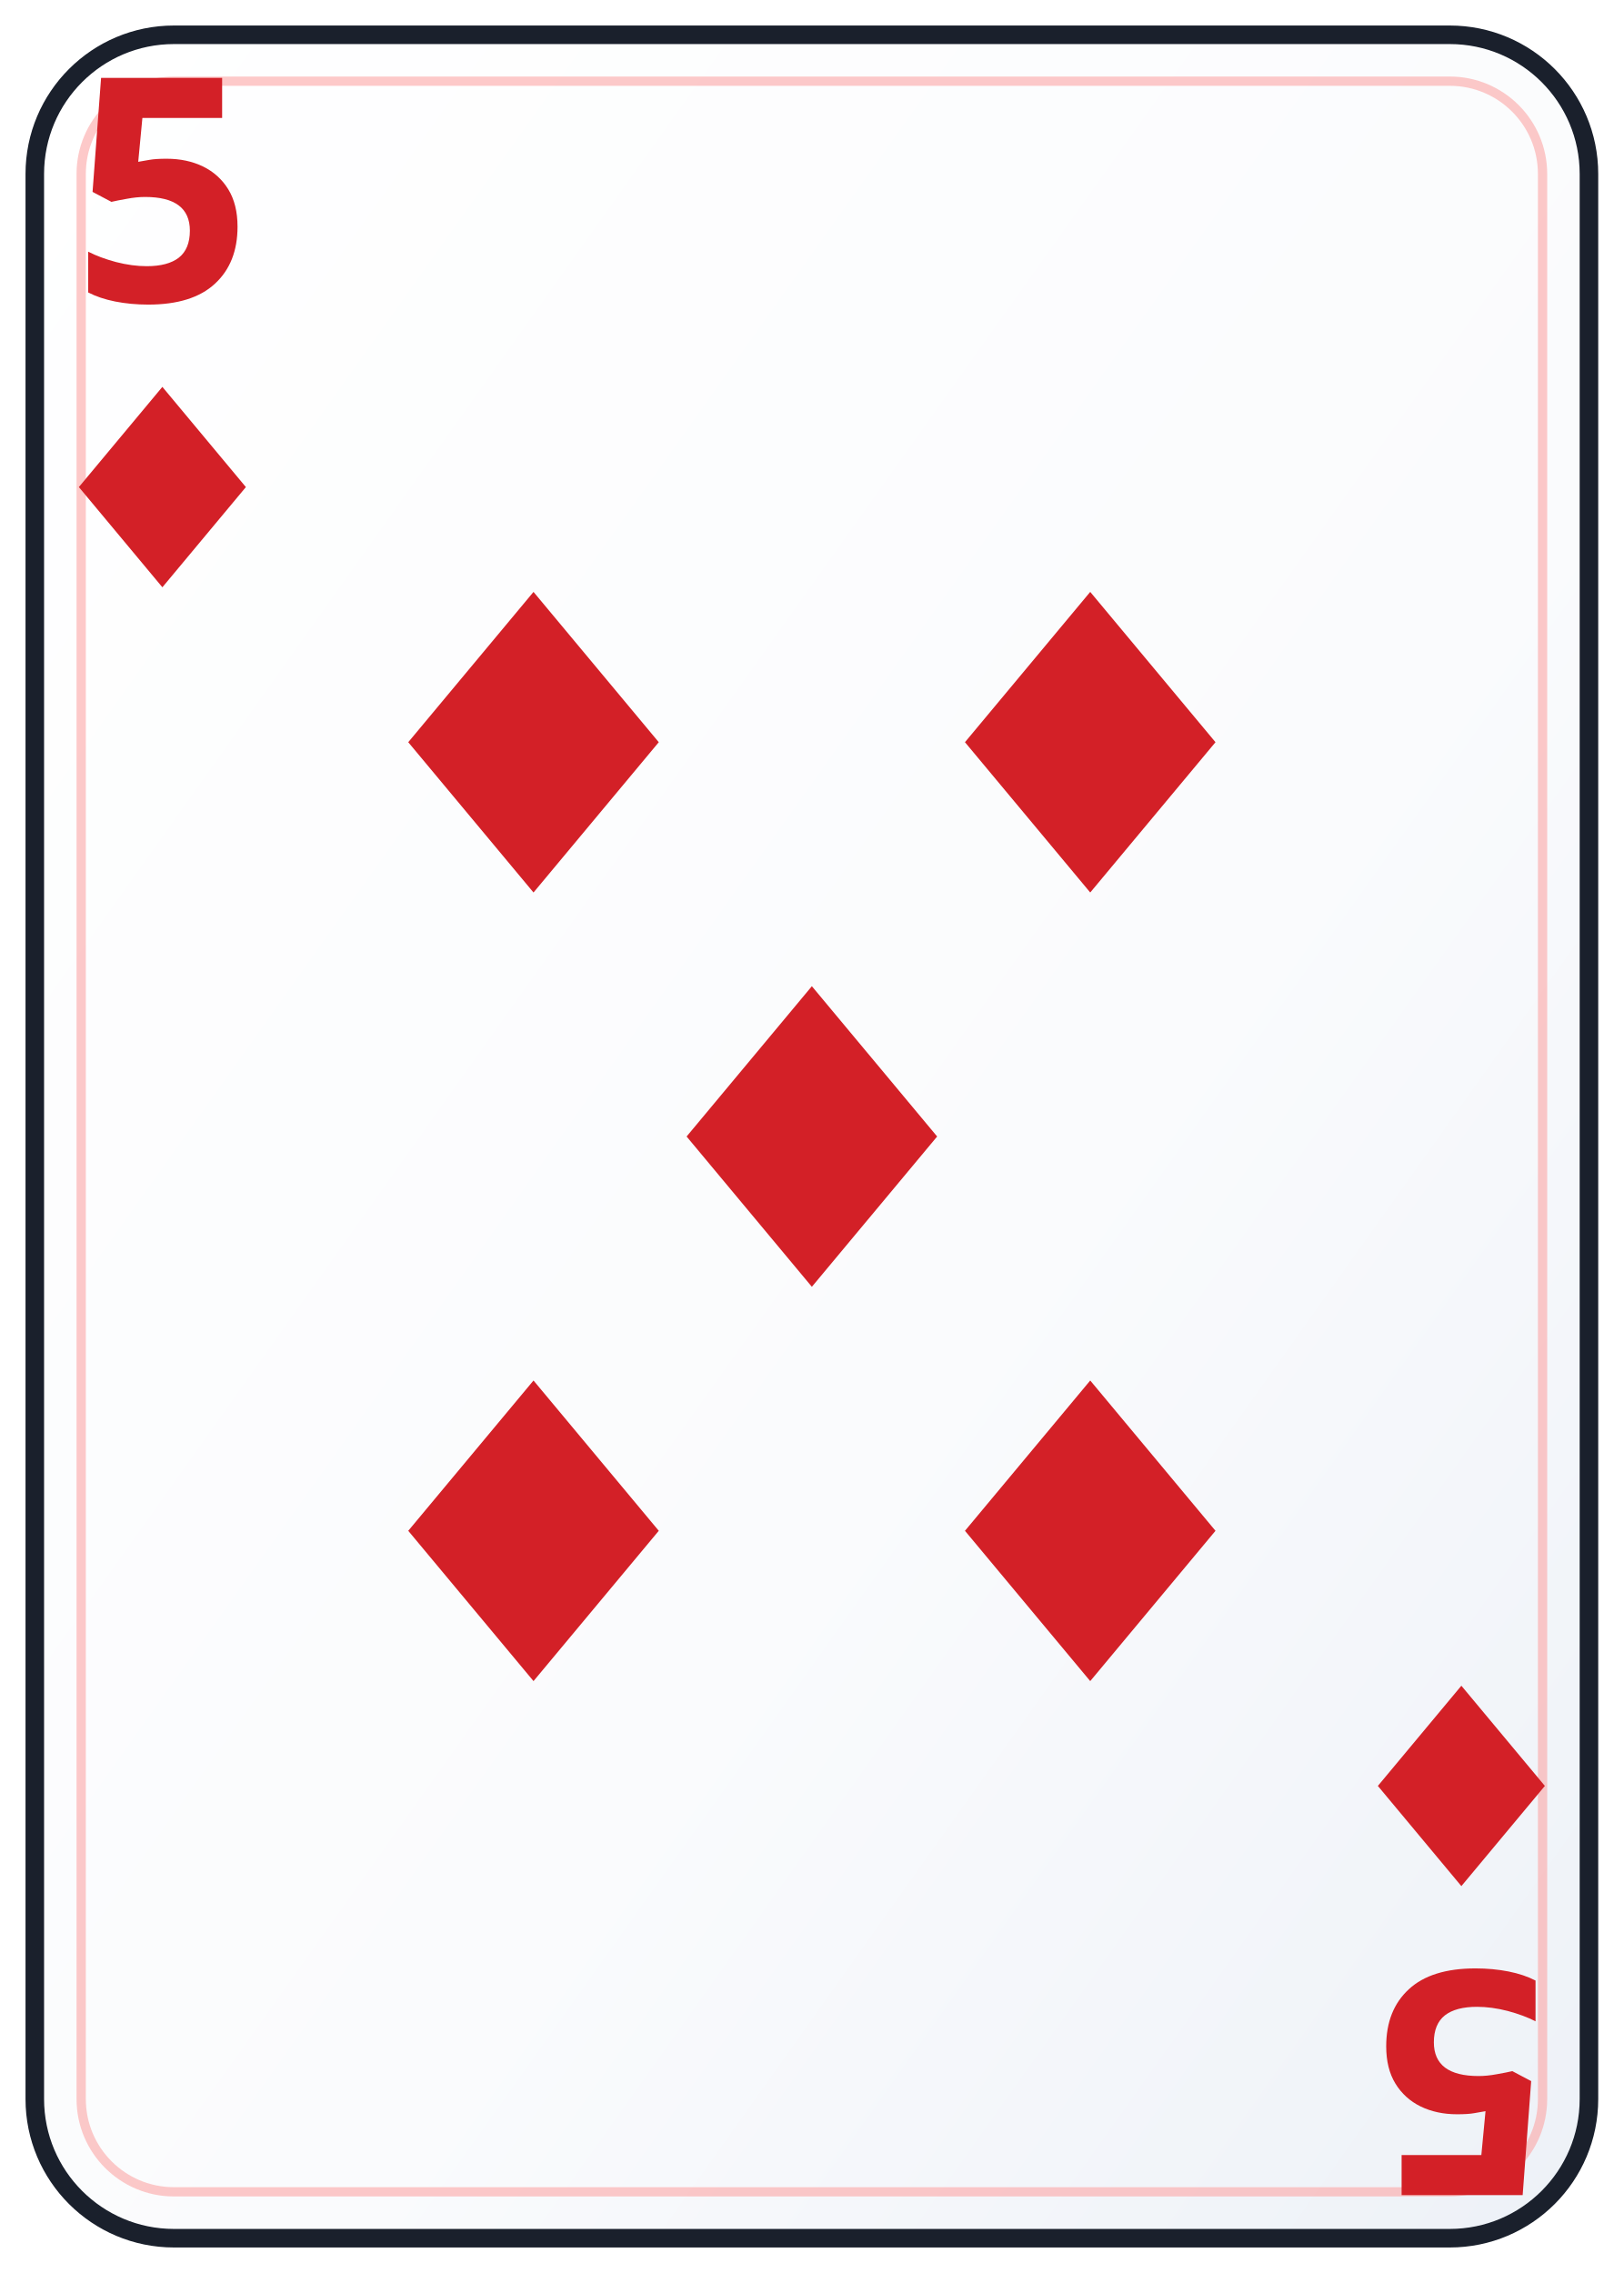
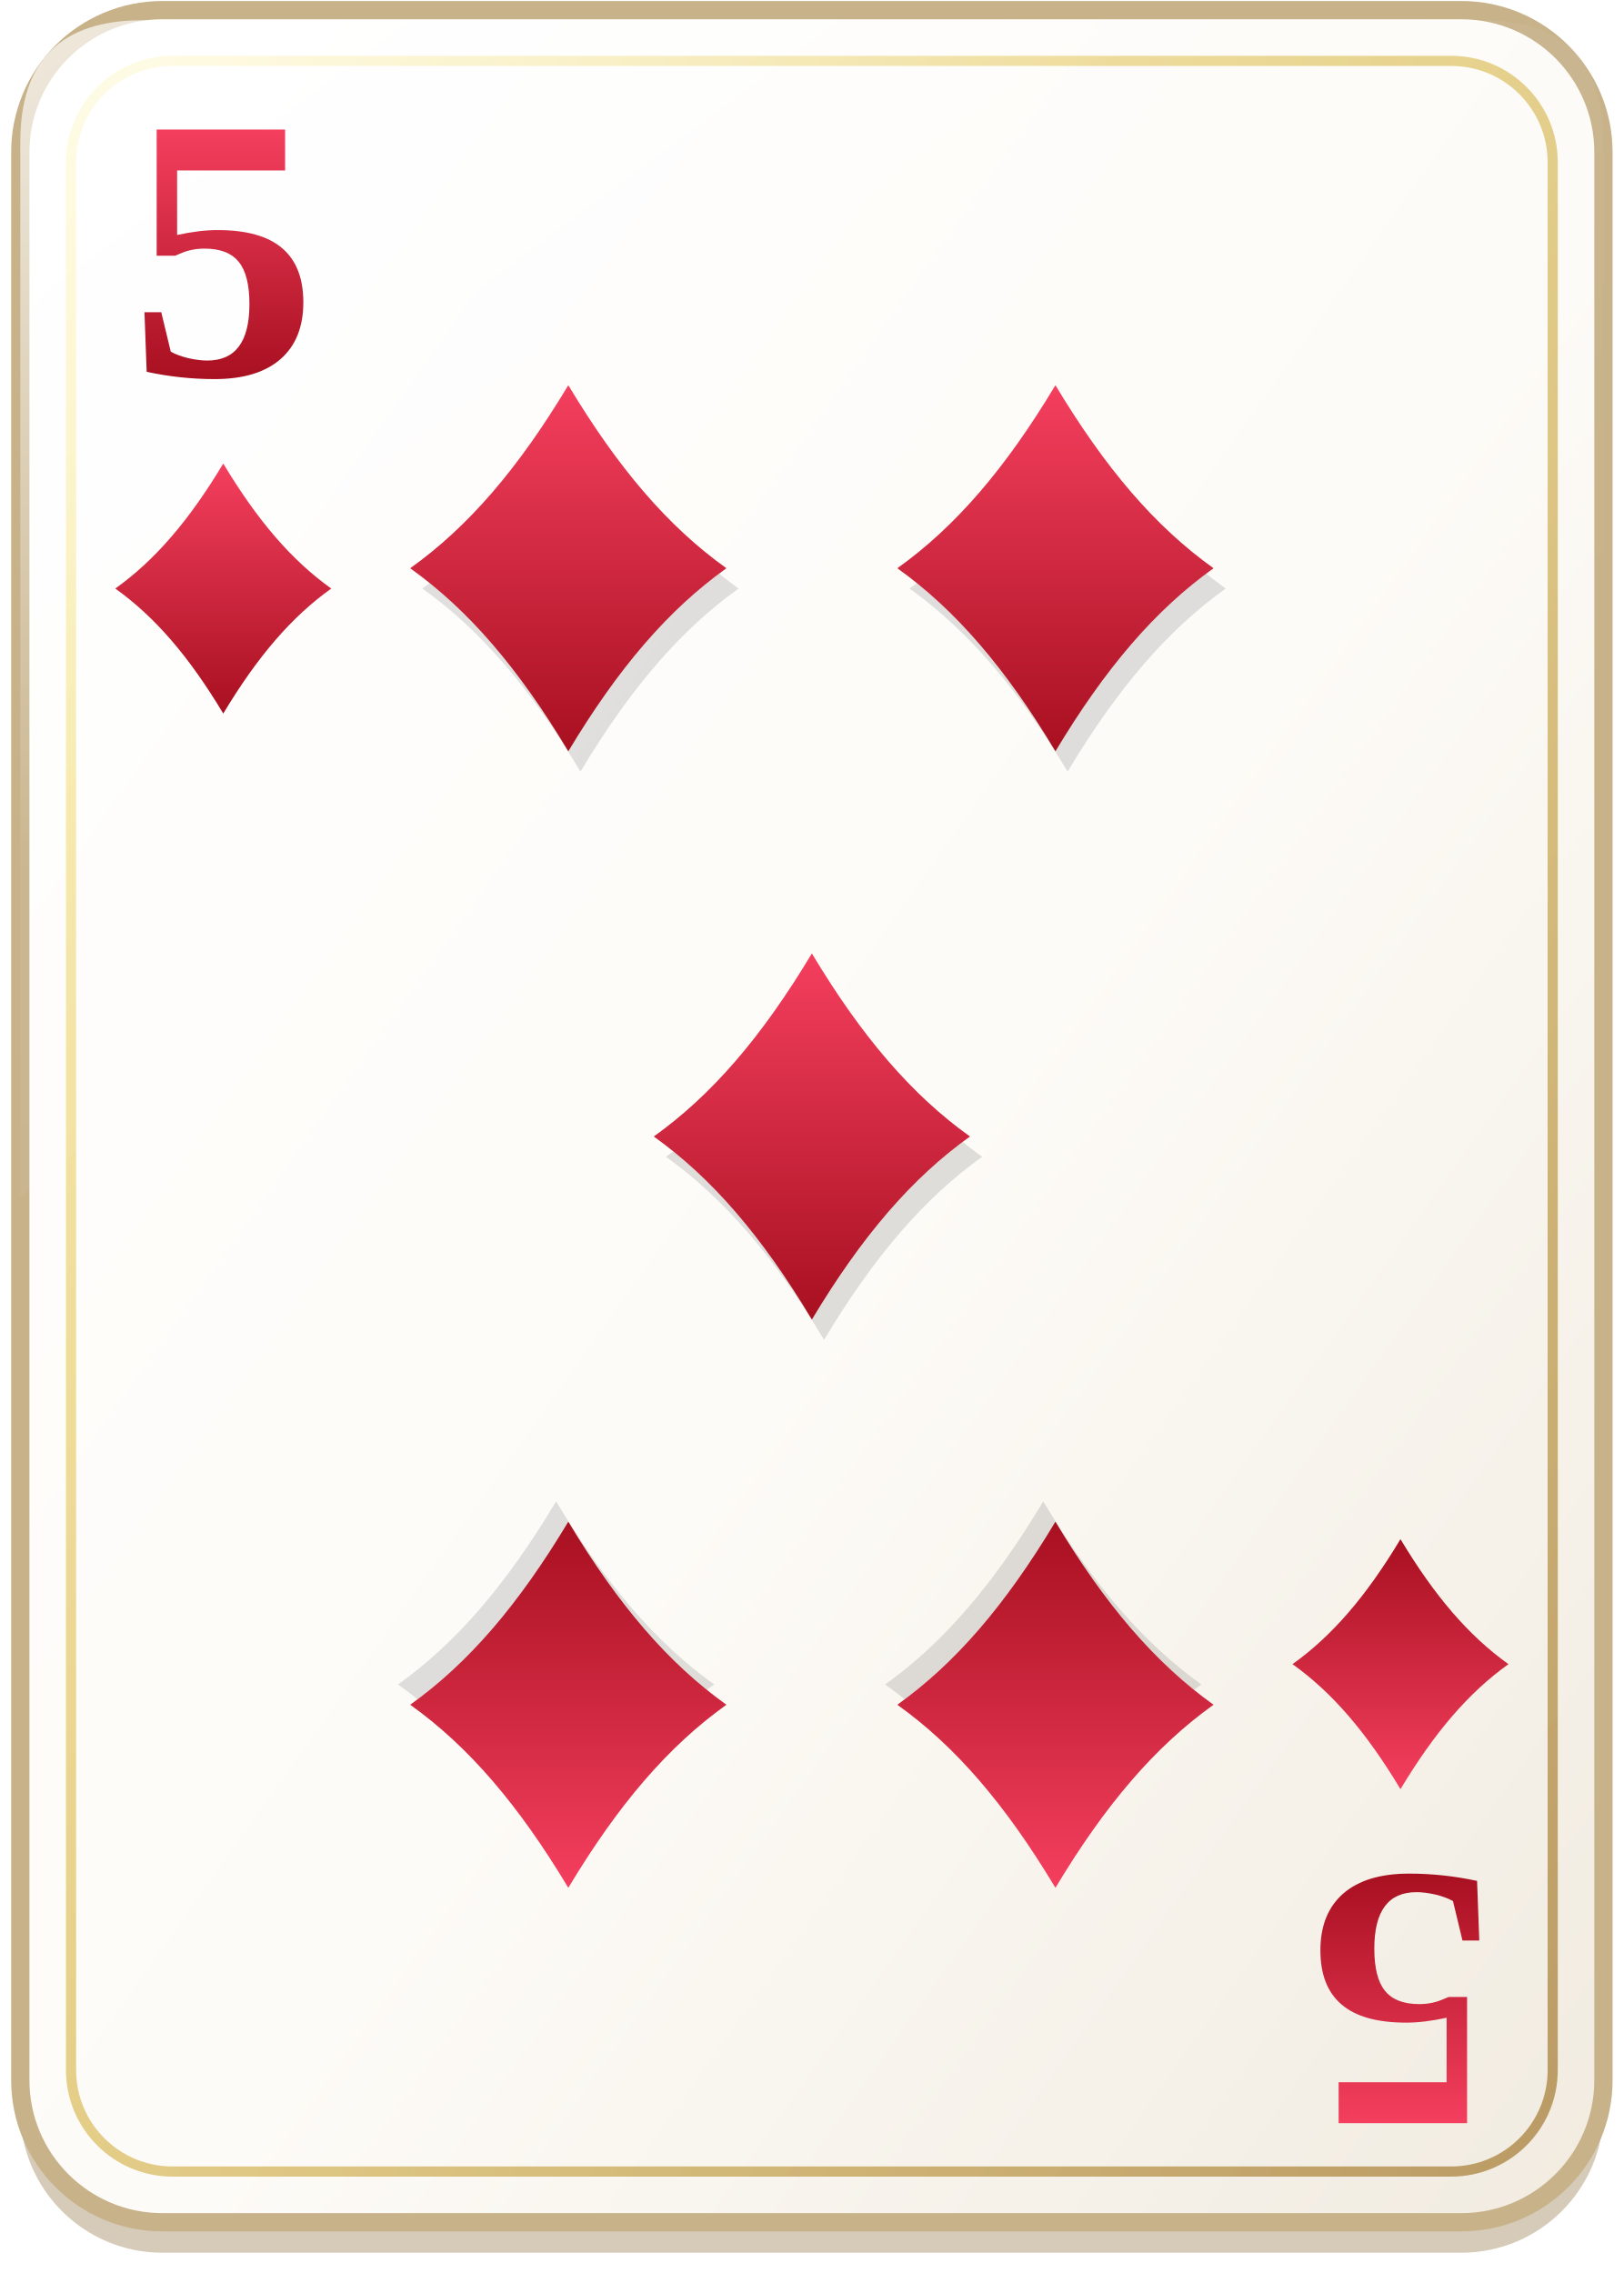
- <svg xmlns="http://www.w3.org/2000/svg" viewBox="0 0 140 196" width="140" height="196">
+ <svg xmlns="http://www.w3.org/2000/svg" viewBox="0 0 160 224" width="160" height="224">
  <defs>
-     <linearGradient id="cardBg" x1="0%" y1="0%" x2="100%" y2="100%">
+     <linearGradient id="cardFace" x1="0%" y1="0%" x2="100%" y2="100%">
      <stop offset="0%" stop-color="#ffffff" />
-       <stop offset="60%" stop-color="#fafbfd" />
-       <stop offset="100%" stop-color="#edf1f7" />
+       <stop offset="55%" stop-color="#fdfbf7" />
+       <stop offset="100%" stop-color="#f1ebe0" />
    </linearGradient>
+     <linearGradient id="gloss" x1="0%" y1="0%" x2="80%" y2="80%">
+       <stop offset="0%" stop-color="#ffffff" stop-opacity="0.72" />
+       <stop offset="45%" stop-color="#ffffff" stop-opacity="0.06" />
+       <stop offset="100%" stop-color="#ffffff" stop-opacity="0" />
+     </linearGradient>
+     <linearGradient id="goldGrad" x1="0%" y1="0%" x2="100%" y2="100%">
+       <stop offset="0%" stop-color="#fef08a" />
+       <stop offset="48%" stop-color="#d4af37" />
+       <stop offset="100%" stop-color="#92600a" />
+     </linearGradient>
+     <linearGradient id="suitGrad" x1="0%" y1="0%" x2="0%" y2="100%">
+       <stop offset="0%" stop-color="#f43f5e" />
+       <stop offset="100%" stop-color="#a81020" />
+     </linearGradient>
+     <radialGradient id="aceHalo" cx="50%" cy="50%" r="50%">
+       <stop offset="0%" stop-color="#fecdd3" stop-opacity="0.85" />
+       <stop offset="100%" stop-color="#ffffff" stop-opacity="0" />
+     </radialGradient>
  </defs>
-   <rect x="3" y="3" width="134" height="190" rx="12" fill="url(#cardBg)" stroke="#1a202c" stroke-width="1.6" />
-   <rect x="7" y="7" width="126" height="182" rx="8" fill="none" stroke="#fca5a5" stroke-width="0.8" opacity="0.6" />
-   <g transform="translate(14, 26)">
-     <text x="0" y="0" font-family="'Cinzel', 'Segoe UI', 'Helvetica Neue', serif" font-size="27" font-weight="800" text-anchor="middle" fill="#d32027">5</text>
-     <path d="M 0 -18 L 15 0 L 0 18 L -15 0 Z" fill="#d32027" transform="translate(0, 16) scale(0.48)" />
+   <rect x="2" y="2" width="156" height="220" rx="14" fill="#d6cbb8" />
+   <rect x="2" y="1" width="156" height="218" rx="14" fill="url(#cardFace)" stroke="#c7b28a" stroke-width="1.8" />
+   <rect x="7" y="6" width="146" height="208" rx="10" fill="none" stroke="url(#goldGrad)" stroke-width="1" opacity="0.58" />
+   <path d="M 14 2 L 146 2 Q 158 2 158 14 L 158 76 Q 75 56 2 118 L 2 14 Q 2 2 14 2 Z" fill="url(#gloss)" />
+   <g transform="translate(22, 37)">
+     <text x="0" y="0" font-family="'Georgia', 'Times New Roman', 'Segoe UI', serif" font-size="37" font-weight="900" letter-spacing="0" text-anchor="middle" fill="url(#suitGrad)">5</text>
+     <path d="M 0 -22 C 6 -12, 12 -5, 19 0 C 12 5, 6 12, 0 22 C -6 12, -12 5, -19 0 C -12 -5, -6 -12, 0 -22 Z" fill="url(#suitGrad)" transform="translate(0, 21) scale(0.56)" />
  </g>
-   <path d="M 0 -18 L 15 0 L 0 18 L -15 0 Z" fill="#d32027" transform="translate(46, 64) scale(0.72)" />
-   <path d="M 0 -18 L 15 0 L 0 18 L -15 0 Z" fill="#d32027" transform="translate(94, 64) scale(0.72)" />
-   <path d="M 0 -18 L 15 0 L 0 18 L -15 0 Z" fill="#d32027" transform="translate(70, 98) scale(0.72)" />
-   <path d="M 0 -18 L 15 0 L 0 18 L -15 0 Z" fill="#d32027" transform="translate(46, 132) scale(0.72)" />
-   <path d="M 0 -18 L 15 0 L 0 18 L -15 0 Z" fill="#d32027" transform="translate(94, 132) scale(0.72)" />
-   <g transform="translate(126, 170) rotate(180)">
-     <text x="0" y="0" font-family="'Cinzel', 'Segoe UI', 'Helvetica Neue', serif" font-size="27" font-weight="800" text-anchor="middle" fill="#d32027">5</text>
-     <path d="M 0 -18 L 15 0 L 0 18 L -15 0 Z" fill="#d32027" transform="translate(0, 16) scale(0.48)" />
+   <g transform="translate(56, 56)">
+     <path d="M 0 -22 C 6 -12, 12 -5, 19 0 C 12 5, 6 12, 0 22 C -6 12, -12 5, -19 0 C -12 -5, -6 -12, 0 -22 Z" fill="rgba(0,0,0,0.12)" transform="translate(1.2, 2) scale(0.82)" />
+     <path d="M 0 -22 C 6 -12, 12 -5, 19 0 C 12 5, 6 12, 0 22 C -6 12, -12 5, -19 0 C -12 -5, -6 -12, 0 -22 Z" fill="url(#suitGrad)" transform="scale(0.82)" />
+   </g>
+   <g transform="translate(104, 56)">
+     <path d="M 0 -22 C 6 -12, 12 -5, 19 0 C 12 5, 6 12, 0 22 C -6 12, -12 5, -19 0 C -12 -5, -6 -12, 0 -22 Z" fill="rgba(0,0,0,0.12)" transform="translate(1.2, 2) scale(0.82)" />
+     <path d="M 0 -22 C 6 -12, 12 -5, 19 0 C 12 5, 6 12, 0 22 C -6 12, -12 5, -19 0 C -12 -5, -6 -12, 0 -22 Z" fill="url(#suitGrad)" transform="scale(0.82)" />
+   </g>
+   <g transform="translate(80, 112)">
+     <path d="M 0 -22 C 6 -12, 12 -5, 19 0 C 12 5, 6 12, 0 22 C -6 12, -12 5, -19 0 C -12 -5, -6 -12, 0 -22 Z" fill="rgba(0,0,0,0.12)" transform="translate(1.2, 2) scale(0.82)" />
+     <path d="M 0 -22 C 6 -12, 12 -5, 19 0 C 12 5, 6 12, 0 22 C -6 12, -12 5, -19 0 C -12 -5, -6 -12, 0 -22 Z" fill="url(#suitGrad)" transform="scale(0.82)" />
+   </g>
+   <g transform="translate(56, 168) rotate(180)">
+     <path d="M 0 -22 C 6 -12, 12 -5, 19 0 C 12 5, 6 12, 0 22 C -6 12, -12 5, -19 0 C -12 -5, -6 -12, 0 -22 Z" fill="rgba(0,0,0,0.12)" transform="translate(1.2, 2) scale(0.82)" />
+     <path d="M 0 -22 C 6 -12, 12 -5, 19 0 C 12 5, 6 12, 0 22 C -6 12, -12 5, -19 0 C -12 -5, -6 -12, 0 -22 Z" fill="url(#suitGrad)" transform="scale(0.82)" />
+   </g>
+   <g transform="translate(104, 168) rotate(180)">
+     <path d="M 0 -22 C 6 -12, 12 -5, 19 0 C 12 5, 6 12, 0 22 C -6 12, -12 5, -19 0 C -12 -5, -6 -12, 0 -22 Z" fill="rgba(0,0,0,0.12)" transform="translate(1.2, 2) scale(0.82)" />
+     <path d="M 0 -22 C 6 -12, 12 -5, 19 0 C 12 5, 6 12, 0 22 C -6 12, -12 5, -19 0 C -12 -5, -6 -12, 0 -22 Z" fill="url(#suitGrad)" transform="scale(0.82)" />
+   </g>
+   <g transform="translate(138, 185) rotate(180)">
+     <text x="0" y="0" font-family="'Georgia', 'Times New Roman', 'Segoe UI', serif" font-size="37" font-weight="900" letter-spacing="0" text-anchor="middle" fill="url(#suitGrad)">5</text>
+     <path d="M 0 -22 C 6 -12, 12 -5, 19 0 C 12 5, 6 12, 0 22 C -6 12, -12 5, -19 0 C -12 -5, -6 -12, 0 -22 Z" fill="url(#suitGrad)" transform="translate(0, 21) scale(0.56)" />
  </g>
</svg>
